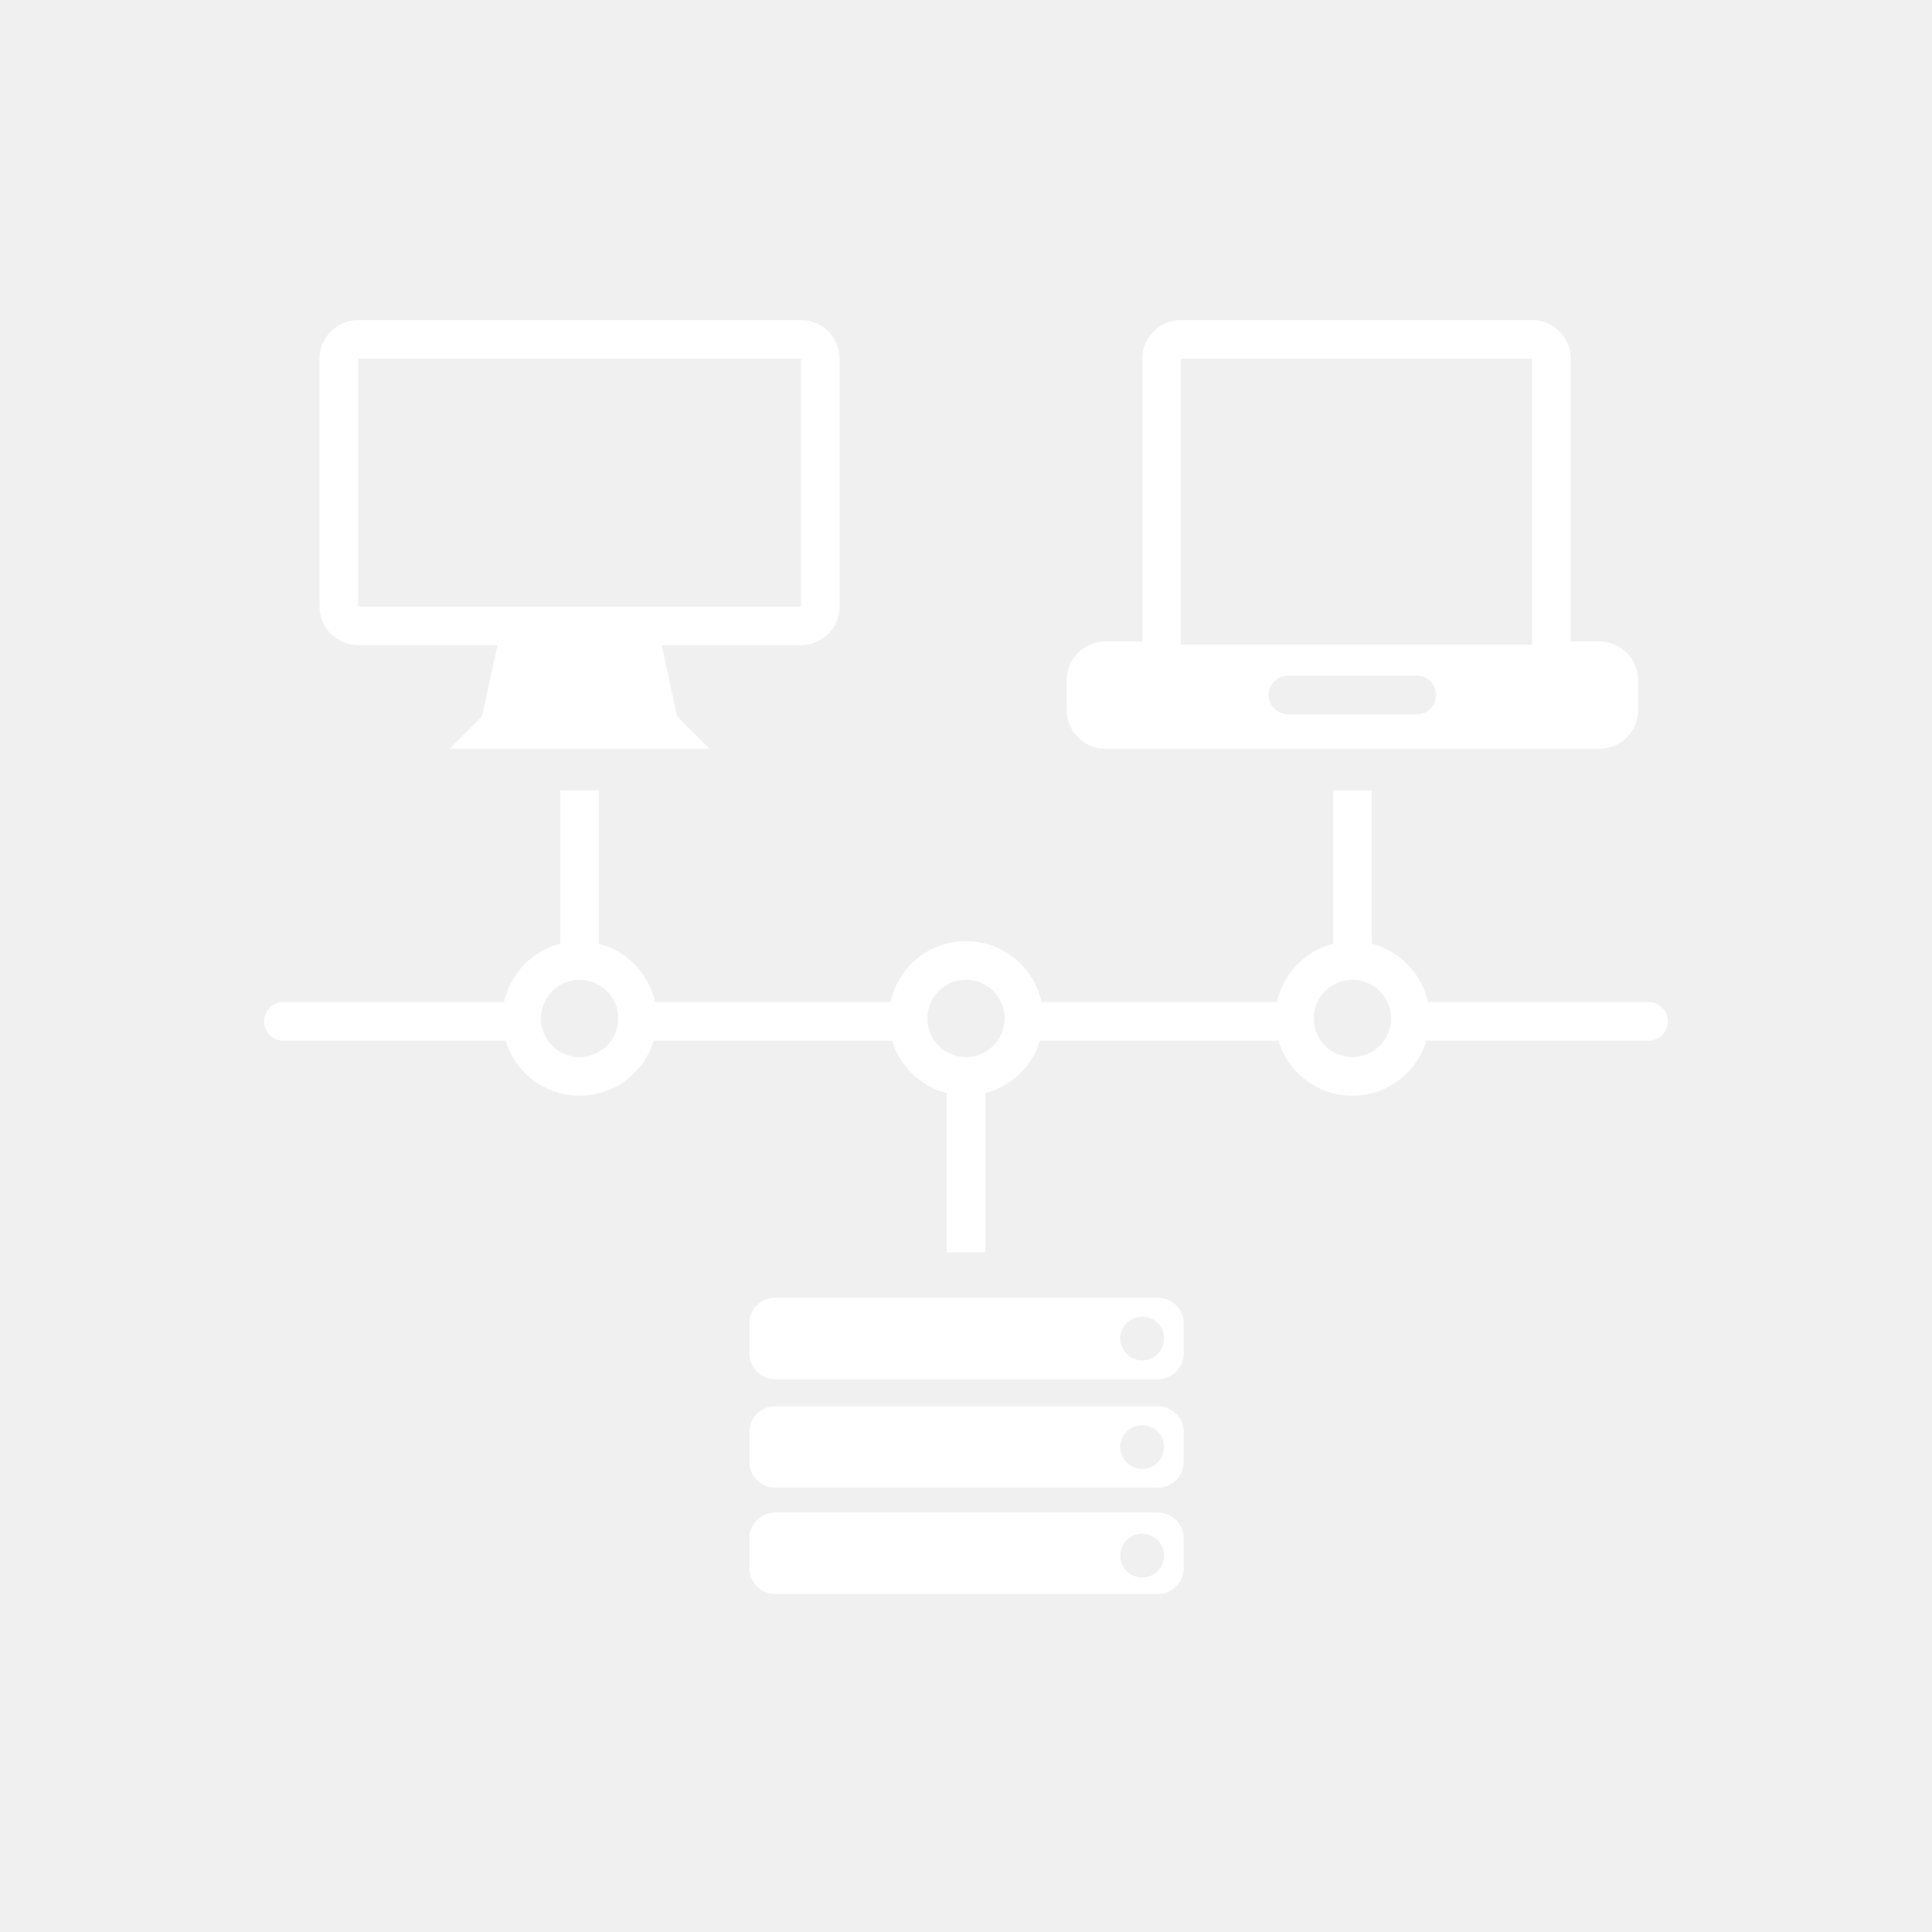
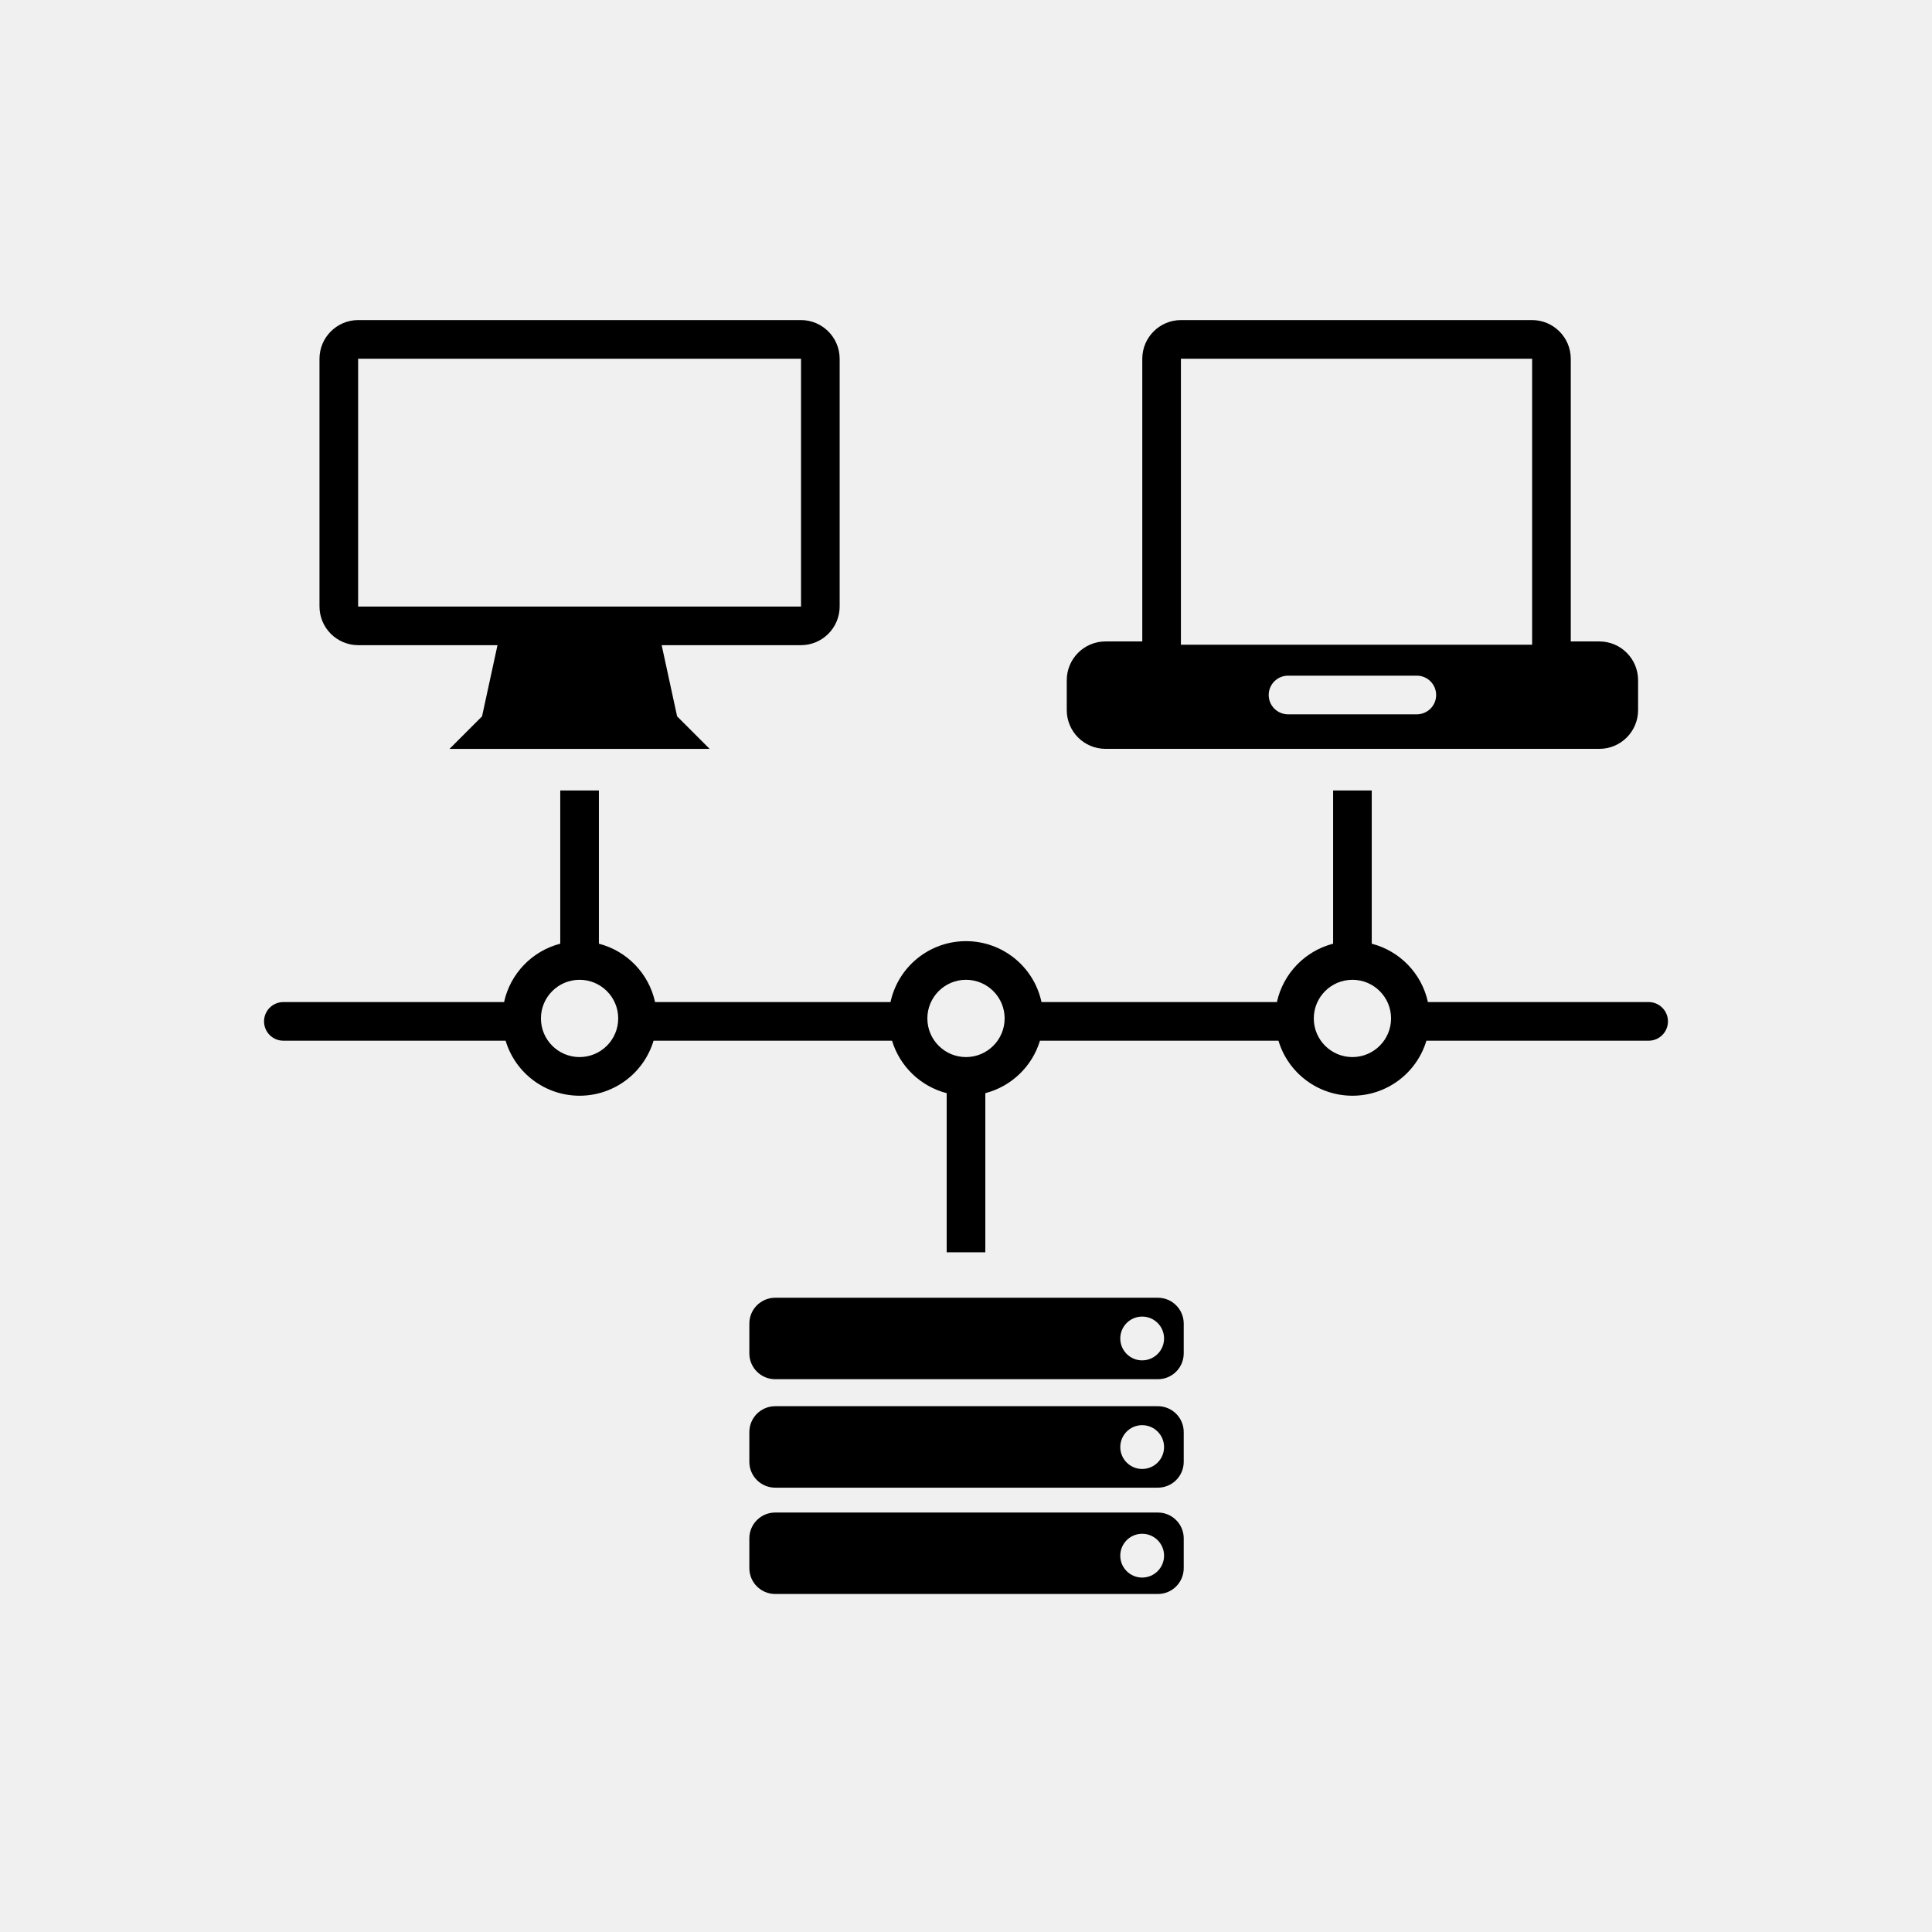
- <svg xmlns="http://www.w3.org/2000/svg" viewBox="0 0 150 150">
-   <defs>
-     <style>.a{fill:#fff;}</style>
-   </defs>
+ <svg xmlns="http://www.w3.org/2000/svg" id="computers" viewBox="0 0 150 150">
  <path class="a" d="M124.181,49.801H121.954V27.85a3.009,3.009,0,0,0-3-3H91.686a3.009,3.009,0,0,0-3,3V49.801H85.823a3.009,3.009,0,0,0-3,3v2.34a3.009,3.009,0,0,0,3,3h38.358a3.009,3.009,0,0,0,3-3V52.801A3.009,3.009,0,0,0,124.181,49.801ZM110.002,55.459h-10a1.5,1.5,0,0,1,0-3h10a1.5,1.5,0,0,1,0,3Zm8.952-5.405H91.686V27.85H118.954Z" />
  <path class="a" d="M89.904,100.757H60.179a2.006,2.006,0,0,0-2,2v2.324a2.006,2.006,0,0,0,2,2H89.904a2.006,2.006,0,0,0,2-2v-2.324A2.006,2.006,0,0,0,89.904,100.757Zm-1.226,4.862a1.7,1.7,0,1,1,1.7-1.7A1.7,1.7,0,0,1,88.678,105.618Z" />
  <path class="a" d="M89.904,109.178H60.179a2.006,2.006,0,0,0-2,2v2.324a2.006,2.006,0,0,0,2,2H89.904a2.006,2.006,0,0,0,2-2v-2.324A2.006,2.006,0,0,0,89.904,109.178Zm-1.226,4.872a1.7,1.7,0,1,1,1.7-1.7A1.7,1.7,0,0,1,88.678,114.05Z" />
  <path class="a" d="M89.904,117.433H60.179a2.006,2.006,0,0,0-2,2v2.324a2.006,2.006,0,0,0,2,2H89.904a2.006,2.006,0,0,0,2-2v-2.324A2.006,2.006,0,0,0,89.904,117.433Zm-1.226,5.049a1.7,1.7,0,1,1,1.7-1.7A1.7,1.7,0,0,1,88.678,122.481Z" />
  <path class="a" d="M128,77.8H110.864a6.013,6.013,0,0,0-4.362-4.532V61.374h-3V73.268a6.013,6.013,0,0,0-4.362,4.532H80.862a5.997,5.997,0,0,0-11.723,0H50.86a6.013,6.013,0,0,0-4.362-4.532V61.374h-3V73.268a6.013,6.013,0,0,0-4.362,4.532H22a1.5,1.5,0,0,0,0,3H39.255a5.997,5.997,0,0,0,11.487,0H69.257A6.017,6.017,0,0,0,73.5,84.873v12.354h3V84.873a6.017,6.017,0,0,0,4.243-4.073H99.259a5.997,5.997,0,0,0,11.487,0H128a1.5,1.5,0,0,0,0-3ZM44.998,82.071a3,3,0,1,1,3-3A3.003,3.003,0,0,1,44.998,82.071Zm30.002,0a3,3,0,1,1,3-3A3.003,3.003,0,0,1,75,82.071Zm30.002,0a3,3,0,1,1,3-3A3.003,3.003,0,0,1,105.002,82.071Z" />
  <path class="a" d="M62.191,24.85H27.805a3.009,3.009,0,0,0-3,3v19.241a3.009,3.009,0,0,0,3,3H38.625l-1.199,5.527-2.524,2.524H55.095l-2.524-2.524-1.199-5.527H62.191a3.009,3.009,0,0,0,3-3v-19.241A3.009,3.009,0,0,0,62.191,24.85Zm0,22.241H27.805v-19.241H62.191Z" />
</svg>
